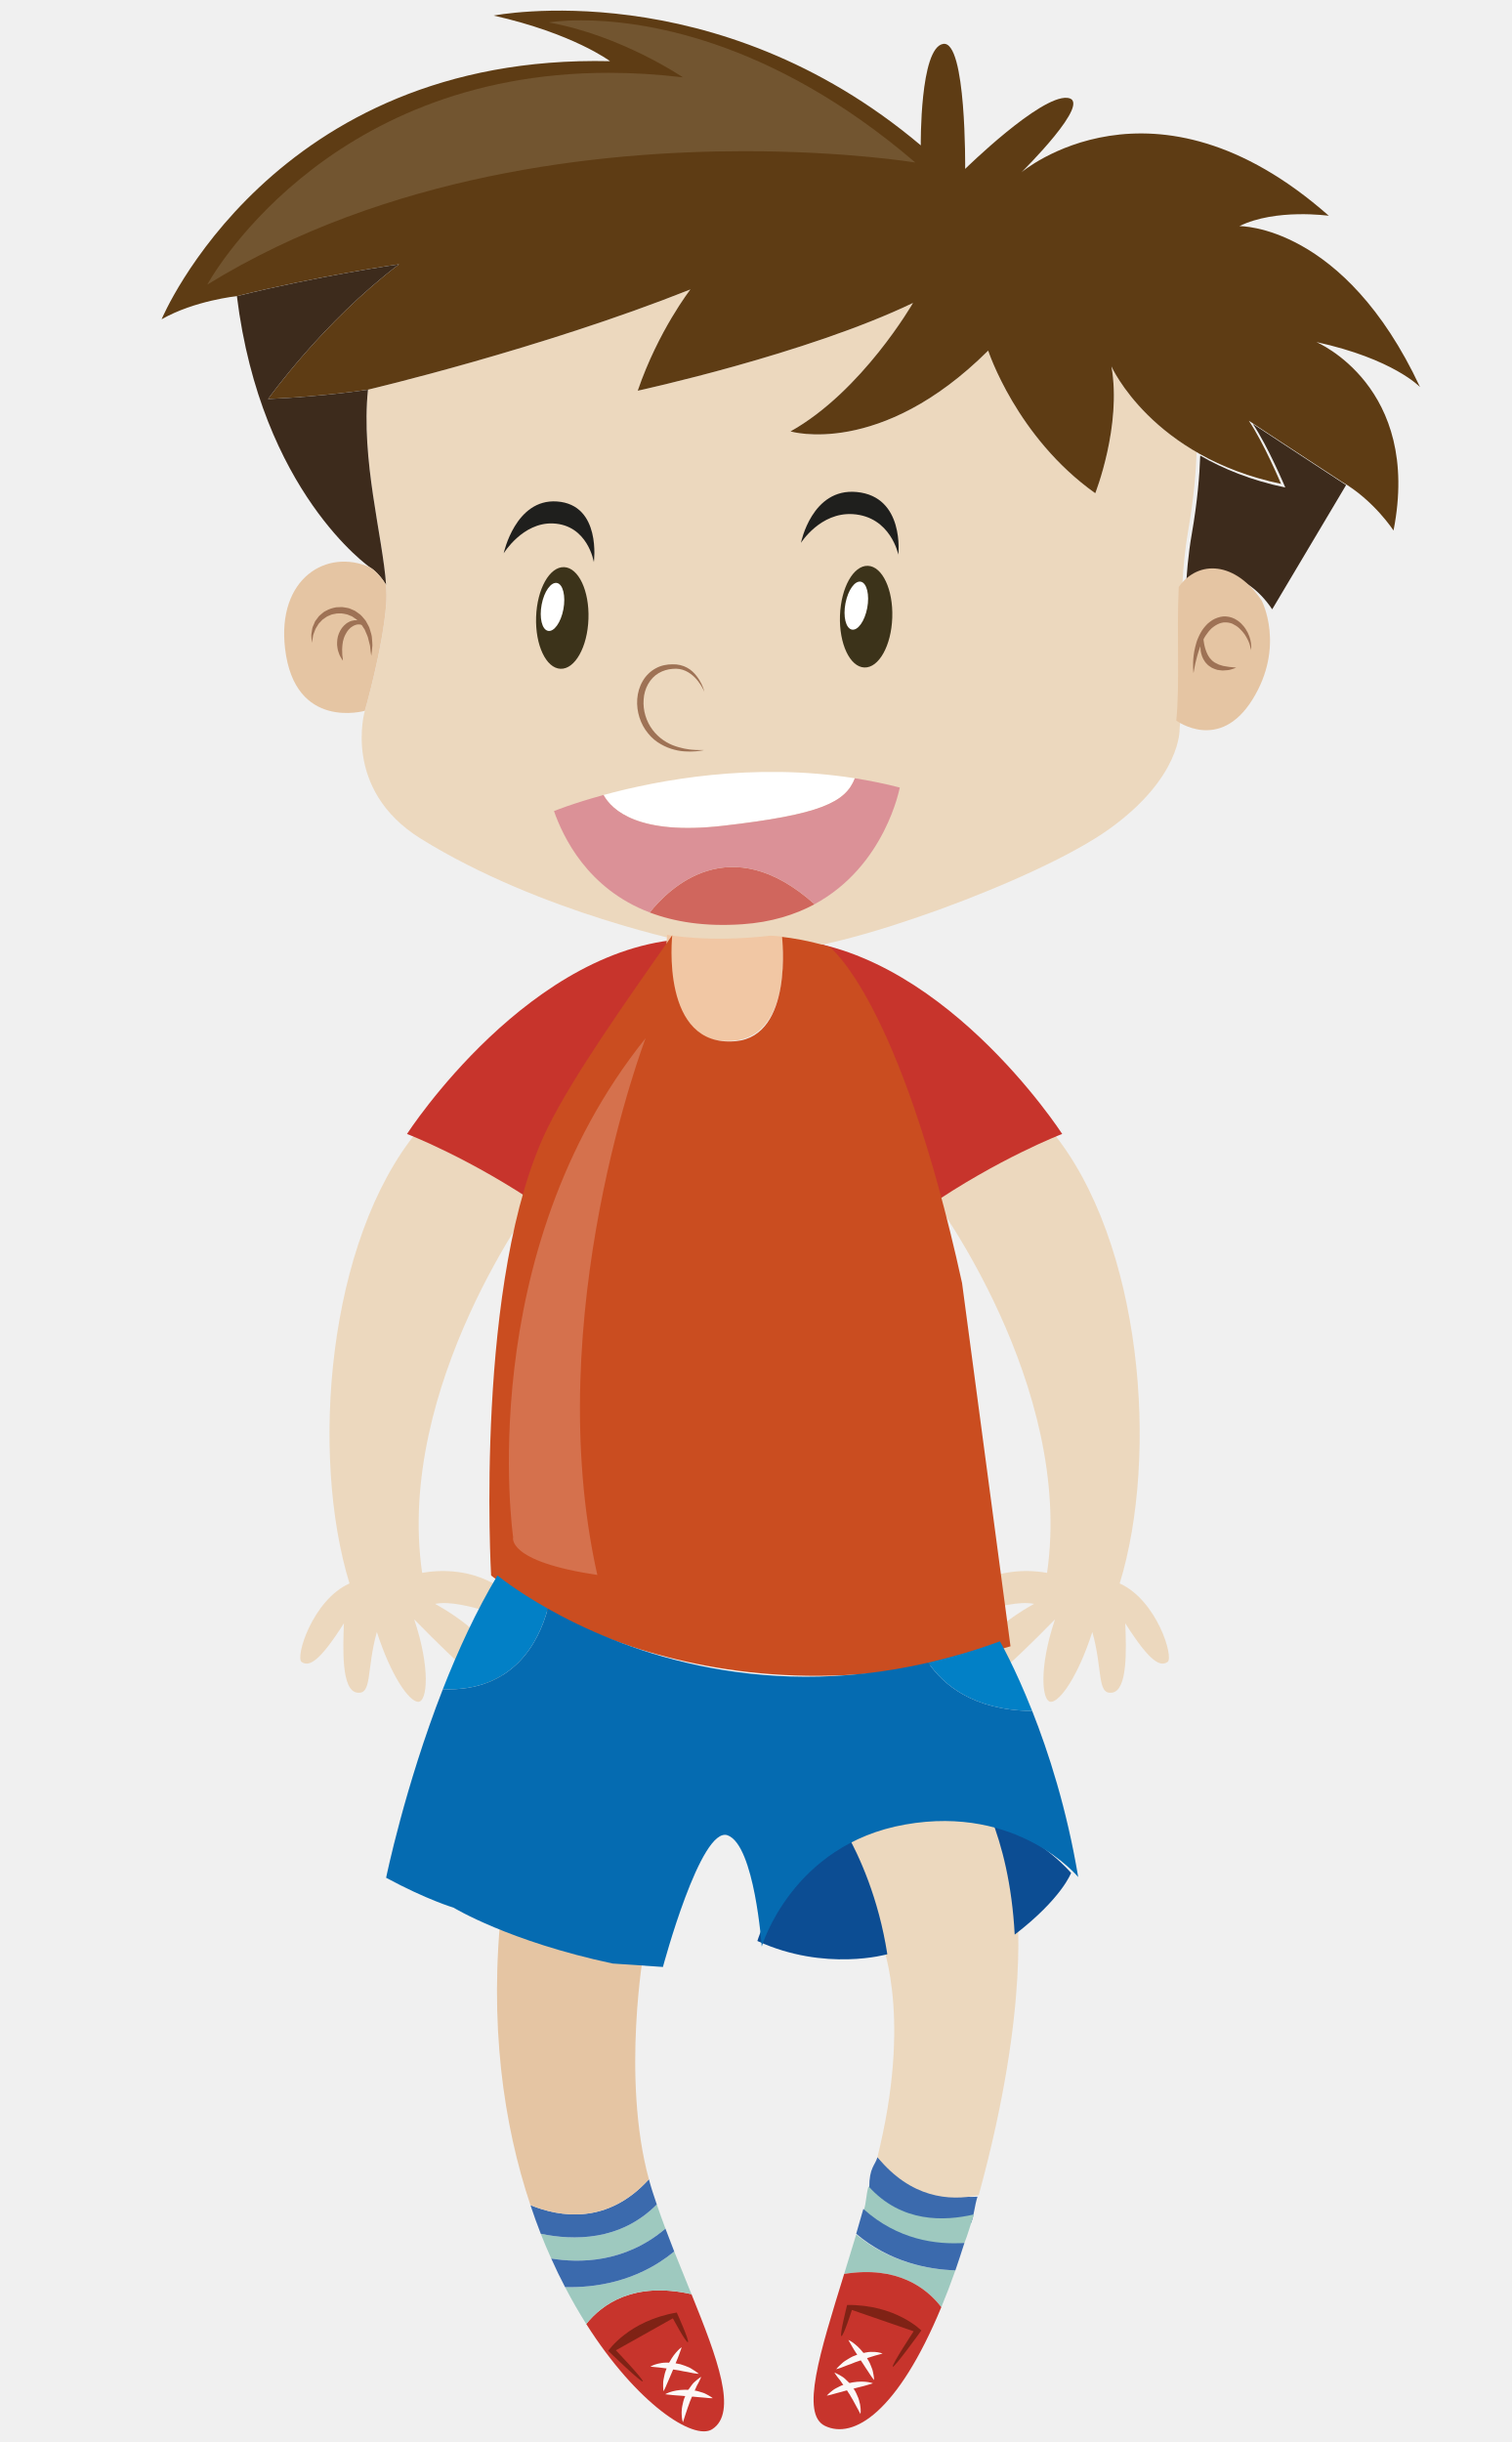
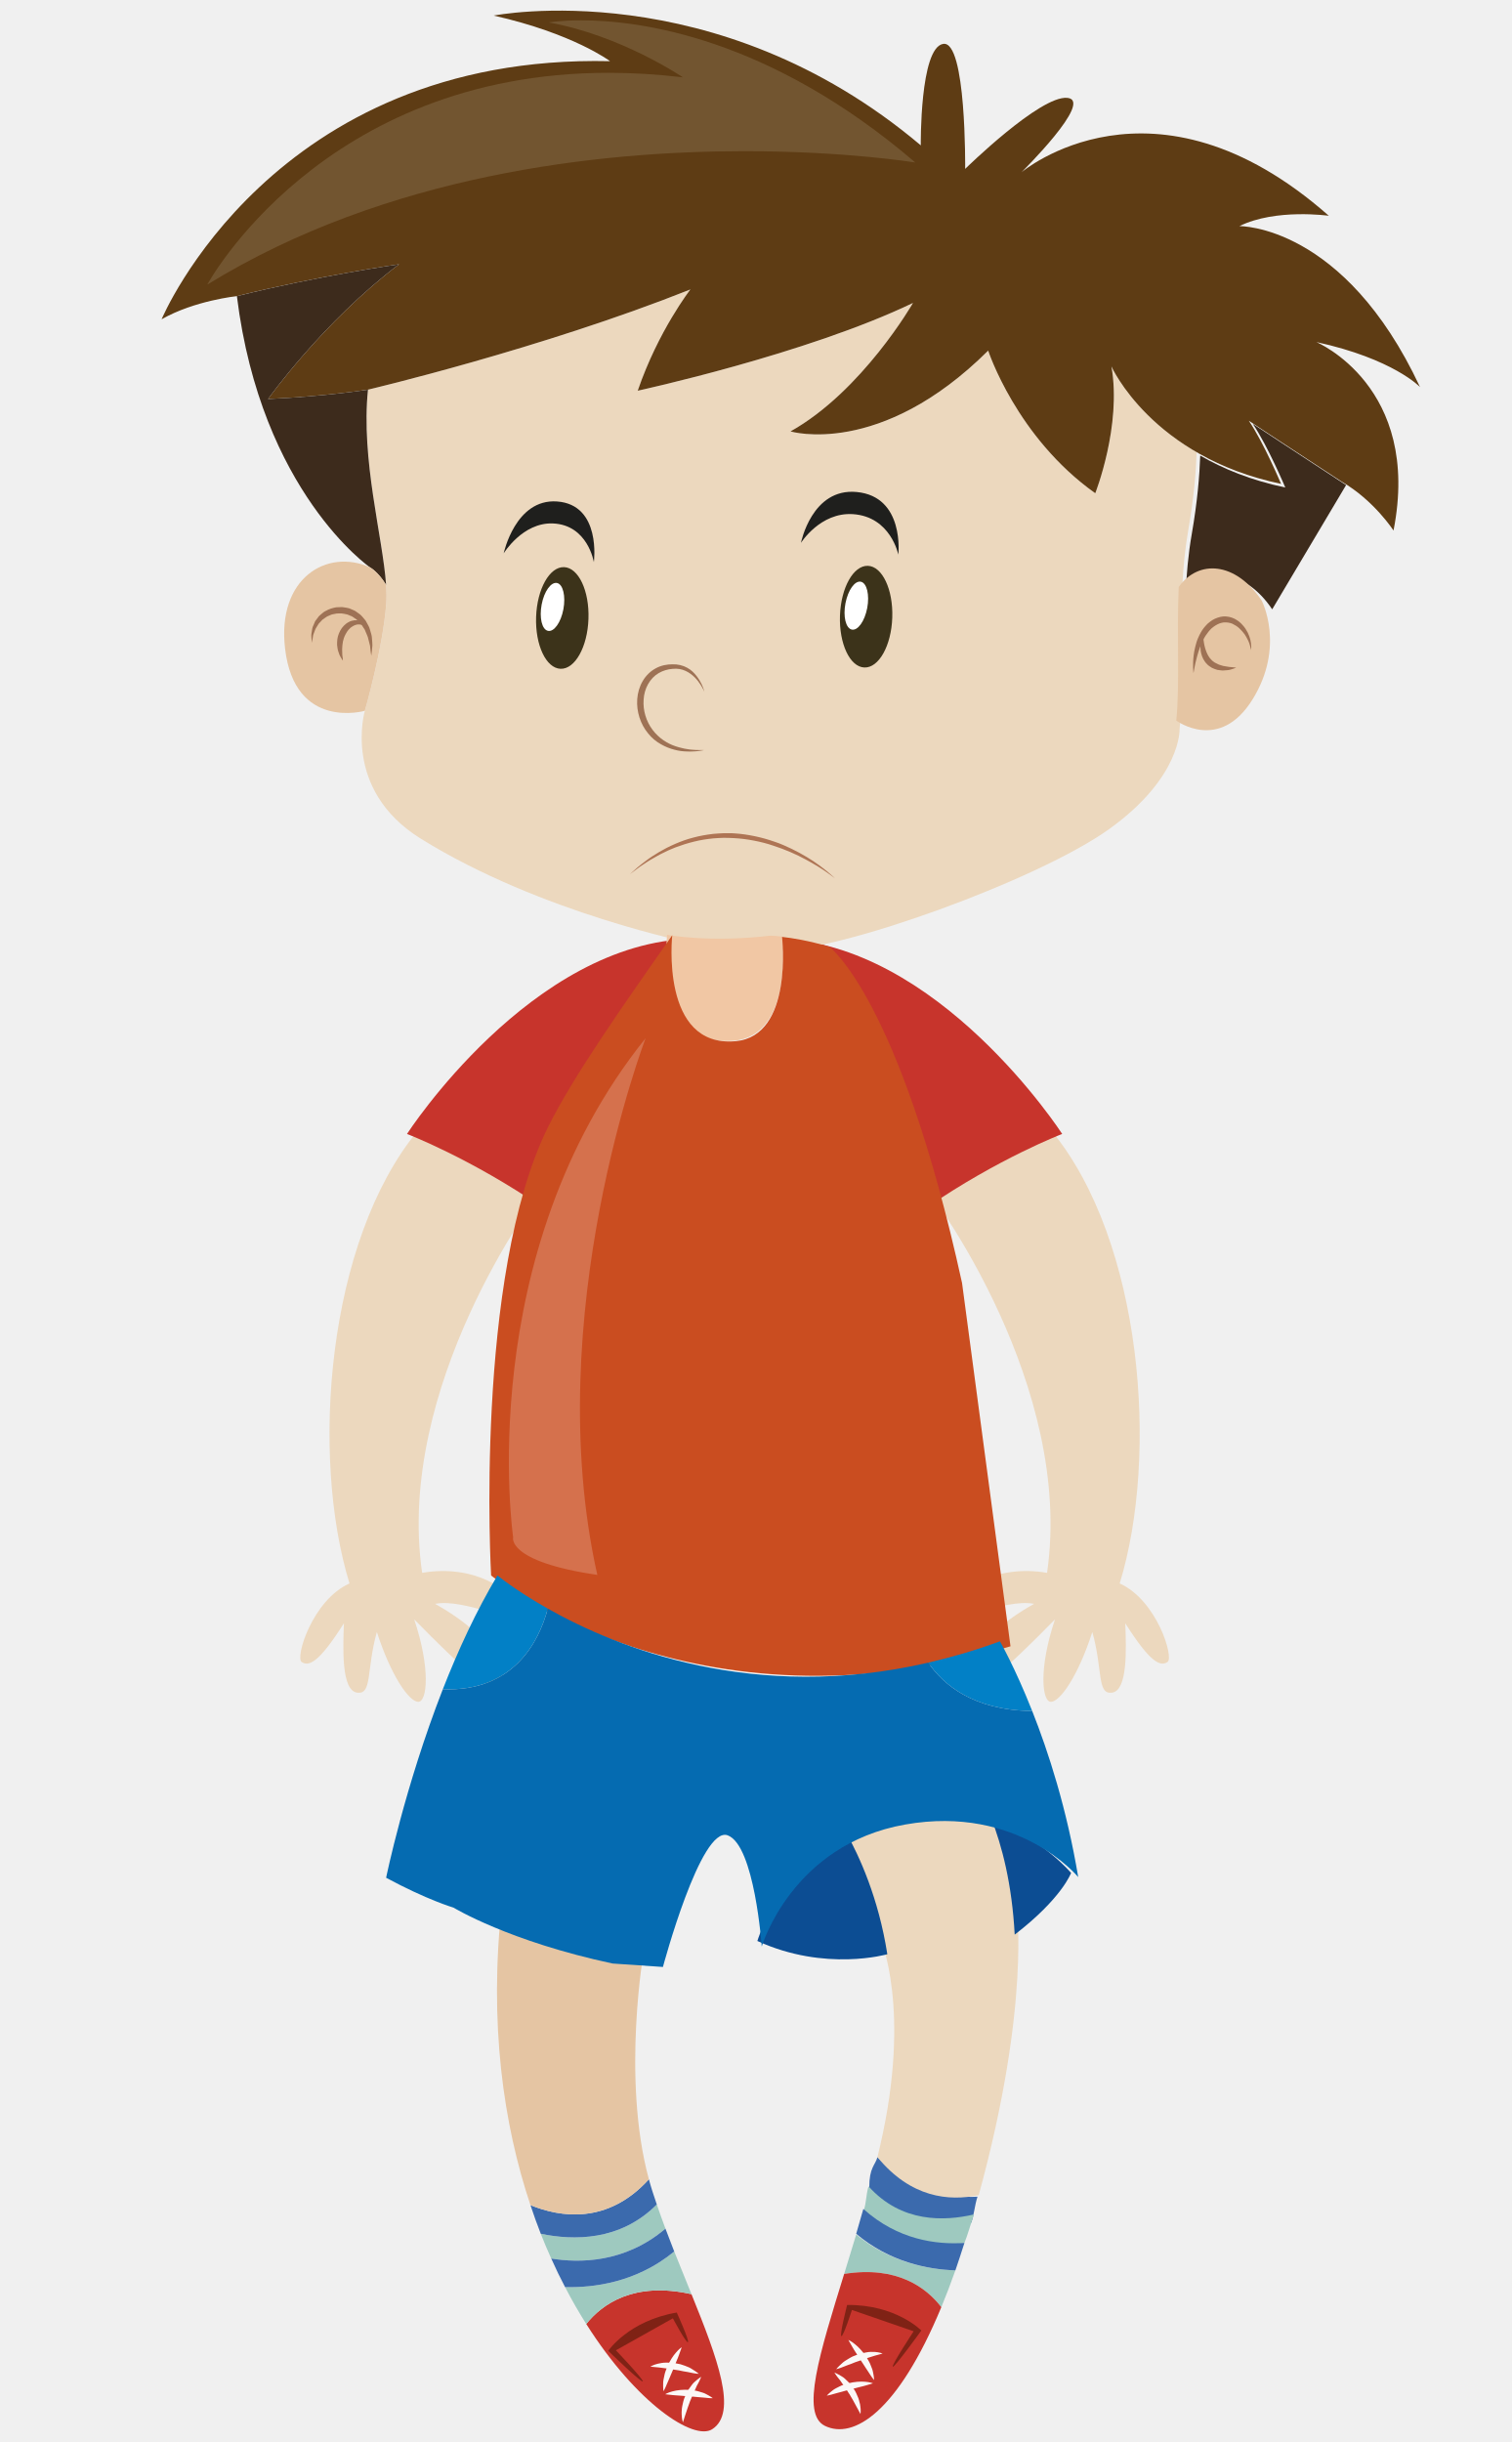
<svg xmlns="http://www.w3.org/2000/svg" version="1.1" id="Ebene_1" x="0px" y="0px" width="130px" height="210px" viewBox="0 0 130 210" enable-background="new 0 0 130 210" xml:space="preserve">
  <g id="legs">
    <path fill="#3B6AAD" d="M75.461,185.505c-0.202,0.721-0.705,0.876-0.705,2.615c0,3.982,6.413,2.938,8.776,3.012   c0.257-0.75,0.271-1.406,0.533-2.228C81.665,189.07,78.423,188.171,75.461,185.505L75.461,185.505z" />
    <path fill="#9EC9BF" d="M57.229,191.651c-0.261-0.692-0.51-1.386-0.745-2.078c-3.132,3.163-7.174,3.106-9.979,2.52   c0.288,0.734,0.589,1.441,0.901,2.13C49.788,194.617,53.734,194.626,57.229,191.651L57.229,191.651z" />
    <path fill="#3B6AAD" d="M56.484,189.573c-0.131-0.389-0.263-0.771-0.384-1.158c-0.107-0.332-0.203-0.666-0.296-1.006   c-3.572,3.93-7.652,3.26-10.185,2.221c0.281,0.845,0.575,1.673,0.887,2.463C49.31,192.679,53.352,192.736,56.484,189.573   L56.484,189.573z" />
    <path fill="#9EC9BF" d="M74.279,190.091c0.237-0.692,0.201-1.386,0.414-2.078c2.841,3.163,6.528,3.005,9.071,2.417   c-0.261,0.735-0.54,1.76-0.823,2.448C80.781,193.273,77.449,193.068,74.279,190.091L74.279,190.091z" />
    <path fill="#E5C5A3" d="M55.804,187.409c-2.379-8.754-0.411-19.802-0.411-19.802c-7.958-1.466-12.224-3.911-12.224-3.911   c-1.148,10.292,0.125,18.988,2.45,25.934C48.152,190.668,52.232,191.338,55.804,187.409L55.804,187.409z" />
    <path fill="#C7342C" d="M59.467,197.288c-4.963-1.115-7.688,0.86-9.049,2.565c4.36,6.883,9.254,10.058,10.829,9.049   C63.46,207.481,61.716,202.844,59.467,197.288L59.467,197.288z" />
    <path fill="#9EC9BF" d="M59.467,197.288c-0.482-1.192-0.986-2.422-1.482-3.671c-3.244,2.679-6.963,3.126-9.387,3.063   c0.587,1.134,1.199,2.195,1.82,3.173C51.778,198.148,54.504,196.172,59.467,197.288L59.467,197.288z" />
    <path fill="#3B6AAD" d="M57.984,193.617c-0.259-0.654-0.512-1.31-0.755-1.966c-3.495,2.976-7.441,2.966-9.822,2.571   c0.38,0.856,0.779,1.677,1.19,2.458C51.021,196.743,54.741,196.295,57.984,193.617L57.984,193.617z" />
    <path fill="#9EC9BF" d="M72.598,195.546c4.572-0.731,7.085,1.205,8.354,2.859c0.405-0.973,0.81-2.031,1.211-3.167   c-2.363-0.073-5.644-0.692-8.531-3.08C73.285,193.323,72.934,194.457,72.598,195.546L72.598,195.546z" />
    <path fill="#C7342C" d="M72.598,195.546c-2.122,6.87-3.756,12.052-1.65,13.068c2.442,1.185,6.245-1.145,10.005-10.209   C79.683,196.751,77.17,194.815,72.598,195.546L72.598,195.546z" />
    <path fill="#ECD8BE" d="M84.17,188.769c4.536-16.533,3.238-24.999,3.238-24.999c-0.243-3.003-0.907-5.248-1.575-6.827   c-2.15-0.803-4.991-1.266-8.474-0.551c-1.887,0.393-3.464,1.075-4.771,1.903c0.986,1.64,2.391,4.491,3.104,8.354   c0,0,2.729,6.058,0,17.875c-0.073,0.33-0.15,0.652-0.231,0.98C78.324,189.006,81.625,189.314,84.17,188.769L84.17,188.769z" />
    <path fill="#3B6AAD" d="M74.248,189.957c-0.202,0.721-0.411,1.434-0.615,2.139c2.887,2.437,6.167,3.068,8.531,3.144   c0.257-0.751,0.516-1.538,0.777-2.36C80.542,193.043,77.21,192.623,74.248,189.957L74.248,189.957z" />
    <path fill="#FBF8F7" d="M55.936,203.522c0,0,0.057-0.042,0.17-0.093c0.109-0.059,0.275-0.109,0.482-0.164   c0.203-0.043,0.443-0.096,0.707-0.091c0.263-0.009,0.539,0.006,0.812,0.059c0.138,0.026,0.271,0.053,0.407,0.079   c0.127,0.036,0.257,0.089,0.38,0.127c0.241,0.085,0.466,0.183,0.636,0.302c0.361,0.217,0.569,0.396,0.569,0.396   s-0.29-0.01-0.678-0.097c-0.188-0.047-0.416-0.079-0.658-0.121c-0.239-0.051-0.49-0.107-0.743-0.134   c-0.257-0.059-0.508-0.081-0.75-0.118c-0.239-0.042-0.465-0.05-0.66-0.083C56.219,203.548,55.936,203.522,55.936,203.522   L55.936,203.522z" />
    <path fill="#FBF8F7" d="M58.625,201.845c0,0-0.079,0.264-0.217,0.622c-0.069,0.182-0.142,0.395-0.243,0.611   c-0.073,0.227-0.192,0.445-0.275,0.685c-0.095,0.23-0.204,0.46-0.287,0.676c-0.085,0.224-0.192,0.42-0.261,0.602   c-0.138,0.353-0.282,0.596-0.282,0.596s-0.042-0.268-0.028-0.673c-0.008-0.204,0.053-0.429,0.102-0.676   c0.042-0.247,0.147-0.492,0.241-0.743c0.207-0.488,0.498-0.941,0.761-1.237C58.392,202,58.625,201.845,58.625,201.845   L58.625,201.845z" />
    <path fill="#FBF8F7" d="M57.207,205.891c0,0,0.237-0.144,0.625-0.245c0.391-0.107,0.93-0.17,1.466-0.127   c0.131,0.016,0.267,0.032,0.399,0.046c0.131,0.011,0.257,0.053,0.378,0.083c0.243,0.075,0.472,0.128,0.648,0.231   c0.367,0.184,0.579,0.352,0.579,0.352s-0.283,0.011-0.66-0.04c-0.188-0.03-0.419-0.022-0.65-0.055   c-0.235-0.034-0.488-0.036-0.735-0.059c-0.251-0.036-0.502-0.026-0.743-0.061c-0.235-0.009-0.458-0.037-0.654-0.049   C57.48,205.932,57.207,205.891,57.207,205.891L57.207,205.891z" />
    <path fill="#FBF8F7" d="M58.732,208.307c0,0-0.102-0.271-0.109-0.694c-0.01-0.105,0-0.217,0.008-0.337   c0.01-0.121,0.014-0.249,0.047-0.378c0.057-0.254,0.105-0.535,0.227-0.794c0.059-0.128,0.115-0.255,0.174-0.381   c0.044-0.134,0.144-0.234,0.214-0.347c0.154-0.214,0.29-0.421,0.456-0.555c0.318-0.285,0.553-0.429,0.553-0.429   s-0.099,0.279-0.29,0.621c-0.109,0.166-0.18,0.391-0.287,0.607c-0.053,0.109-0.116,0.213-0.158,0.332   c-0.048,0.12-0.093,0.237-0.142,0.356c-0.057,0.12-0.105,0.235-0.142,0.358c-0.039,0.12-0.089,0.235-0.128,0.351   c-0.073,0.23-0.154,0.445-0.214,0.638C58.819,208.045,58.732,208.307,58.732,208.307L58.732,208.307z" />
    <path fill="#7F2215" d="M52.967,202.115c0,0,2.343,2.454,2.311,2.669c-0.035,0.213-2.973-2.622-2.973-2.622   s1.756-2.594,5.896-3.295c0,0,1.12,2.467,0.96,2.55c-0.164,0.072-1.294-2.052-1.294-2.052L52.967,202.115L52.967,202.115z" />
    <path fill="#FBF8F7" d="M75.905,202.394c0,0-0.065-0.03-0.185-0.061c-0.117-0.038-0.292-0.061-0.5-0.079   c-0.208-0.002-0.458-0.016-0.713,0.041c-0.259,0.034-0.528,0.099-0.792,0.2c-0.13,0.047-0.257,0.1-0.385,0.149   c-0.124,0.057-0.239,0.132-0.351,0.194c-0.225,0.128-0.427,0.26-0.579,0.407c-0.313,0.275-0.488,0.494-0.488,0.494   s0.286-0.064,0.652-0.219c0.18-0.079,0.401-0.151,0.63-0.236c0.225-0.094,0.459-0.192,0.708-0.264   c0.239-0.102,0.482-0.17,0.713-0.249c0.229-0.083,0.45-0.13,0.638-0.2C75.631,202.467,75.905,202.394,75.905,202.394   L75.905,202.394z" />
    <path fill="#FBF8F7" d="M72.96,201.22c0,0,0.125,0.245,0.324,0.575c0.099,0.166,0.208,0.364,0.344,0.557   c0.116,0.21,0.273,0.406,0.397,0.625c0.136,0.211,0.282,0.415,0.403,0.616c0.122,0.202,0.266,0.378,0.358,0.542   c0.203,0.326,0.389,0.537,0.389,0.537s-0.006-0.271-0.093-0.666c-0.032-0.203-0.125-0.411-0.219-0.648   c-0.083-0.236-0.237-0.455-0.369-0.685c-0.288-0.447-0.658-0.84-0.972-1.087C73.218,201.332,72.96,201.22,72.96,201.22   L72.96,201.22z" />
    <path fill="#FBF8F7" d="M75.077,204.952c0,0-0.264-0.102-0.663-0.132c-0.401-0.036-0.943-0.004-1.464,0.134   c-0.127,0.041-0.257,0.079-0.385,0.119c-0.127,0.031-0.243,0.094-0.362,0.148c-0.225,0.117-0.439,0.21-0.597,0.342   c-0.324,0.245-0.504,0.45-0.504,0.45s0.279-0.043,0.646-0.158c0.176-0.065,0.407-0.098,0.63-0.17   c0.223-0.075,0.468-0.122,0.712-0.188c0.237-0.077,0.486-0.115,0.715-0.192c0.231-0.049,0.45-0.115,0.636-0.162   C74.813,205.041,75.077,204.952,75.077,204.952L75.077,204.952z" />
    <path fill="#FBF8F7" d="M74.001,207.594c0,0,0.054-0.281-0.017-0.696c-0.006-0.107-0.036-0.215-0.071-0.332   c-0.028-0.116-0.055-0.241-0.105-0.363c-0.107-0.242-0.203-0.51-0.369-0.743c-0.079-0.115-0.158-0.23-0.235-0.342   c-0.071-0.123-0.187-0.204-0.273-0.304c-0.192-0.185-0.36-0.364-0.553-0.464c-0.358-0.223-0.62-0.324-0.62-0.324   s0.148,0.258,0.399,0.558c0.134,0.146,0.243,0.356,0.391,0.546c0.067,0.098,0.152,0.192,0.215,0.302   c0.069,0.107,0.136,0.217,0.202,0.328c0.075,0.102,0.146,0.211,0.203,0.324c0.059,0.111,0.125,0.217,0.19,0.322   c0.111,0.217,0.227,0.415,0.32,0.589C73.872,207.355,74.001,207.594,74.001,207.594L74.001,207.594z" />
    <path fill="#7F2215" d="M78.575,200.479c0,0-1.869,2.833-1.798,3.039c0.071,0.204,2.458-3.106,2.458-3.106   s-2.189-2.243-6.384-2.196c0,0-0.666,2.628-0.494,2.677c0.174,0.046,0.909-2.248,0.909-2.248L78.575,200.479L78.575,200.479z" />
  </g>
-   <g id="left_x5F_arm_1_">
+   <g id="left_arm">
    <path fill="#ECD8BE" d="M80.142,102.856c0,0,12.248,16.265,9.905,32.402c-4.426-0.779-7.947,1.499-7.99,3.167   c0.042,1.458,4.211-0.998,6.878-0.502c-5.463,3.046-6.338,6.34-5.629,7.089c0.709,0.754,3.254-1.5,7.423-5.752   c-1.417,4.211-1.126,7.129-0.332,7.089c0.792-0.041,2.333-2.25,3.543-6.006c0.917,3.254,0.376,5.423,1.711,5.214   s1.207-3.712,1.124-5.963c2.211,3.501,3.045,3.709,3.632,3.333c0.581-0.375-0.925-5.33-4.114-6.758   c3.383-10.999,1.952-29.418-5.856-38.916C86.272,99.076,80.142,102.856,80.142,102.856L80.142,102.856z" />
    <path fill="#C7342C" d="M66.753,80.724c0,0,10.017,14.448,12.88,23.165c6.247-4.292,11.716-6.375,11.716-6.375   S80.676,80.982,66.753,80.724L66.753,80.724z" />
  </g>
-   <g id="right_x5F_arm_1_">
+   <g id="right_arm">
    <path fill="#ECD8BE" d="M46.209,102.856c0,0-12.248,16.265-9.905,32.402c4.426-0.779,7.947,1.499,7.99,3.167   c-0.042,1.458-4.211-0.998-6.878-0.502c5.463,3.046,6.338,6.34,5.629,7.089c-0.709,0.754-3.254-1.5-7.423-5.752   c1.417,4.211,1.126,7.129,0.332,7.089c-0.792-0.041-2.333-2.25-3.543-6.006c-0.917,3.254-0.376,5.423-1.711,5.214   s-1.207-3.712-1.124-5.963c-2.211,3.501-3.045,3.709-3.632,3.333c-0.581-0.375,0.925-5.33,4.114-6.758   c-3.383-10.999-1.952-29.418,5.856-38.916C40.079,99.076,46.209,102.856,46.209,102.856L46.209,102.856z" />
    <path fill="#C7342C" d="M59.598,80.724c0,0-10.017,14.448-12.88,23.165c-6.247-4.292-11.716-6.375-11.716-6.375   S45.675,80.982,59.598,80.724L59.598,80.724z" />
  </g>
  <path fill="#ECD8BE" d="M66.952,81.684c4.924,0.255,22.261-5.951,28.453-10.4c6.194-4.449,6.04-8.571,6.04-8.571  c0.456-4.649-0.33-10.962,0.751-17.15c0.482-2.758,0.662-5.016,0.719-6.675c-5.441-3.152-7.33-7.375-7.33-7.375  c0.897,5.104-1.391,10.903-1.391,10.903c-6.781-4.812-9.209-12.264-9.209-12.264c-9.302,9.26-17.001,6.948-17.001,6.948  c6.176-3.46,10.534-11.047,10.534-11.047C69.359,30.455,54.845,33.6,54.845,33.6c1.768-5.16,4.532-8.709,4.532-8.709  c-12.876,5.123-27.73,8.618-27.73,8.618c-0.71,6.858,1.854,14.512,1.573,18.368c-0.279,3.854-1.843,9.248-1.843,9.248  s-1.997,6.767,4.813,10.999c10.351,6.427,23.462,9.014,23.462,9.014S62.576,81.865,66.952,81.684" />
-   <g id="mouth_1_">
-     <path fill="#D0665D" d="M55.879,78.469c2.11,0.802,4.722,1.234,7.964,1.011c2.489-0.17,4.53-0.817,6.208-1.722   C62.744,71.204,57.498,76.431,55.879,78.469L55.879,78.469z" />
-     <path fill="#FFFFFF" d="M62.124,71.019c8.454-0.964,10.598-2.026,11.394-4.091c-8.76-1.388-16.885,0.147-21.615,1.438   C52.636,69.685,54.934,71.837,62.124,71.019L62.124,71.019z" />
-     <path fill="#DB9197" d="M77.379,67.725c-1.292-0.336-2.583-0.596-3.861-0.797c-0.796,2.065-2.94,3.127-11.394,4.091   c-7.19,0.818-9.488-1.334-10.221-2.653c-2.667,0.729-4.261,1.381-4.261,1.381c0.771,2.182,2.845,6.669,8.237,8.722   c1.618-2.038,6.864-7.265,14.172-0.711C76.145,74.463,77.379,67.725,77.379,67.725L77.379,67.725z" />
+   <g id="mouth">
+     <path id="mouth_sad" transform="translate(48 62)" fill="#AE7454" d="M23.802,13.53c0,0-0.236-0.194-0.672-0.498c-0.432-0.305-1.068-0.709-1.859-1.13   c-0.787-0.429-1.736-0.847-2.791-1.187c-0.52-0.176-1.07-0.318-1.641-0.426c-0.564-0.109-1.148-0.186-1.731-0.215   c-0.292-0.024-0.587-0.014-0.877-0.025c-0.292,0.012-0.584,0.021-0.869,0.047c-0.582,0.057-1.147,0.144-1.688,0.283   c-0.543,0.132-1.061,0.297-1.549,0.48c-0.239,0.104-0.477,0.184-0.7,0.293c-0.221,0.11-0.438,0.215-0.643,0.316   s-0.394,0.226-0.578,0.324c-0.184,0.105-0.36,0.201-0.519,0.308c-0.312,0.216-0.601,0.382-0.816,0.554   c-0.445,0.332-0.699,0.52-0.699,0.52s0.239-0.214,0.659-0.584c0.207-0.189,0.486-0.379,0.79-0.619   c0.309-0.236,0.676-0.463,1.082-0.71c0.2-0.112,0.416-0.231,0.641-0.353c0.224-0.12,0.461-0.216,0.705-0.33   c0.488-0.211,1.016-0.41,1.568-0.547c0.556-0.152,1.137-0.252,1.729-0.322c0.298-0.029,0.598-0.044,0.896-0.057   c0.3,0.006,0.603-0.014,0.903,0.013c0.599,0.036,1.193,0.124,1.771,0.245c0.576,0.121,1.137,0.277,1.67,0.465   c0.533,0.17,1.029,0.401,1.498,0.621c0.465,0.23,0.898,0.457,1.287,0.697c0.781,0.461,1.385,0.938,1.799,1.271   C23.587,13.308,23.802,13.53,23.802,13.53z" />
  </g>
  <path fill="#5E3C14" d="M113.204,29.414c6.633,1.45,8.917,3.869,8.917,3.869c-6.541-13.995-15.531-13.837-15.531-13.837  c3.114-1.539,7.688-0.891,7.688-0.891c-15.118-13.337-26.435-3.736-26.435-3.736s6.279-6.19,3.943-6.404  c-2.337-0.217-8.782,6.109-8.782,6.109s0.111-11.096-1.897-10.748c-2.011,0.346-1.92,8.723-1.92,8.723  C61.499-2.427,42.458,1.339,42.458,1.339c6.856,1.547,10.009,3.922,10.009,3.922C23.419,4.6,13.898,27.456,13.898,27.456  c2.837-1.616,6.475-1.99,6.475-1.99c6.957-1.738,13.946-2.741,13.946-2.741c-6.544,4.95-11.267,11.587-11.267,11.587  c4.966-0.225,8.594-0.804,8.594-0.804s14.854-3.495,27.73-8.618c0,0-2.764,3.549-4.532,8.709c0,0,14.514-3.145,23.673-7.547  c0,0-4.357,7.586-10.534,11.047c0,0,7.699,2.312,17.001-6.948c0,0,2.428,7.452,9.209,12.264c0,0,2.288-5.798,1.391-10.903  c0,0,3.467,7.774,14.587,10.098c0,0-1.499-3.56-2.772-5.429c0,0,4.749,3.132,7.962,5.223c2.819,1.631,4.481,4.221,4.481,4.221  C122.281,33.222,113.204,29.414,113.204,29.414" />
  <path fill="#3D2B1C" d="M33.203,50.291c-0.288-4.141-2.177-10.764-1.557-16.782c0,0-3.627,0.579-8.594,0.804  c0,0,4.722-6.638,11.267-11.587c0,0-6.99,1.002-13.946,2.741c2.089,16.857,11.446,23.322,11.446,23.322S32.521,49.166,33.203,50.291  L33.203,50.291z" />
  <path fill="#E5C5A3" d="M33.203,50.291c-0.683-1.125-1.384-1.502-1.384-1.502c-3.714-1.658-8.012,0.938-7.303,6.986  c0.829,7.092,6.86,5.35,6.86,5.35s1.563-5.394,1.843-9.248C33.253,51.402,33.244,50.872,33.203,50.291L33.203,50.291z" />
  <path fill="#3D2B1C" d="M109.409,52.398l6.355-10.684c-3.239-2.108-8.024-5.264-8.024-5.264c1.284,1.884,2.794,5.472,2.794,5.472  c-2.947-0.617-5.357-1.61-7.314-2.744c-0.057,1.672-0.239,3.948-0.725,6.728c-0.308,1.763-0.461,3.533-0.537,5.275  C103.742,48.696,107.06,48.909,109.409,52.398L109.409,52.398z" />
  <path fill="#9E7255" d="M26.821,55.276c0,0-0.019-0.15-0.035-0.411c-0.013-0.134-0.026-0.286,0.016-0.476  c0.032-0.187,0.042-0.418,0.157-0.628c0.044-0.105,0.09-0.224,0.144-0.339c0.082-0.107,0.161-0.216,0.245-0.326  c0.074-0.122,0.189-0.206,0.302-0.304c0.112-0.096,0.228-0.198,0.369-0.257c0.266-0.16,0.578-0.253,0.896-0.311  c0.163-0.007,0.327-0.011,0.494-0.019c0.16,0.012,0.324,0.052,0.488,0.077c0.166,0.022,0.308,0.119,0.466,0.173  c0.157,0.055,0.288,0.156,0.42,0.252c0.286,0.166,0.463,0.439,0.661,0.665c0.074,0.133,0.142,0.263,0.215,0.39l0.096,0.189  l0.062,0.198c0.073,0.257,0.166,0.498,0.17,0.733c0.02,0.233,0.039,0.445,0.039,0.628c-0.019,0.184-0.032,0.346-0.044,0.48  c-0.029,0.259-0.053,0.407-0.053,0.407s-0.025-0.152-0.058-0.407c-0.011-0.129-0.028-0.284-0.051-0.464  c-0.042-0.172-0.09-0.365-0.145-0.579c-0.036-0.217-0.157-0.418-0.241-0.642l-0.071-0.171l-0.105-0.153  c-0.071-0.104-0.138-0.21-0.205-0.319c-0.185-0.179-0.344-0.39-0.578-0.518c-0.106-0.077-0.212-0.158-0.341-0.192  c-0.125-0.042-0.241-0.119-0.373-0.132c-0.132-0.021-0.257-0.06-0.388-0.069l-0.395,0.005c-0.125,0.023-0.254,0.051-0.382,0.073  c-0.125,0.021-0.234,0.095-0.354,0.137c-0.122,0.04-0.215,0.119-0.317,0.188c-0.099,0.07-0.206,0.129-0.275,0.223  c-0.084,0.087-0.161,0.17-0.235,0.248c-0.064,0.093-0.116,0.189-0.173,0.277c-0.128,0.173-0.17,0.359-0.238,0.522  c-0.078,0.157-0.096,0.319-0.112,0.446C26.85,55.128,26.821,55.276,26.821,55.276L26.821,55.276z" />
  <path fill="#9E7255" d="M29.491,56.819c0,0-0.05-0.069-0.121-0.188c-0.081-0.12-0.18-0.292-0.253-0.539  c-0.053-0.12-0.078-0.254-0.097-0.401c-0.028-0.144-0.042-0.297-0.028-0.464c-0.004-0.16,0.033-0.328,0.067-0.498  c0.052-0.163,0.109-0.334,0.196-0.49c0.083-0.162,0.196-0.302,0.318-0.434c0.128-0.127,0.266-0.239,0.423-0.314  c0.148-0.088,0.324-0.127,0.479-0.148c0.083-0.005,0.16-0.012,0.234-0.007c0.077,0.015,0.147,0.032,0.219,0.049  c0.127,0.044,0.243,0.105,0.32,0.18c0.078,0.08,0.152,0.137,0.18,0.208c0.068,0.132,0.099,0.208,0.099,0.208  s-0.065-0.049-0.176-0.13c-0.048-0.048-0.138-0.064-0.211-0.103c-0.078-0.031-0.177-0.042-0.273-0.051  c-0.047,0.003-0.099,0.006-0.151,0.009c-0.051,0.013-0.105,0.025-0.16,0.042c-0.104,0.039-0.209,0.089-0.309,0.164  c-0.105,0.06-0.189,0.166-0.282,0.255c-0.086,0.105-0.163,0.214-0.225,0.338c-0.073,0.115-0.121,0.247-0.17,0.376  c-0.025,0.135-0.087,0.263-0.093,0.395c-0.018,0.135-0.044,0.265-0.044,0.395c-0.006,0.125-0.016,0.248-0.003,0.358  c0.009,0.11,0.003,0.214,0.009,0.312c0.016,0.097,0.026,0.185,0.036,0.253C29.488,56.736,29.491,56.819,29.491,56.819L29.491,56.819  z" />
  <g>
    <path fill="#E5C5A3" d="M101.371,50.473c-0.191,4.233,0.107,8.277-0.211,11.494c0,0,3.709,2.766,6.555-1.814   c2.844-4.58,0.787-8.515,0.787-8.515C106.253,48.299,103.078,48.095,101.371,50.473L101.371,50.473z" />
    <path fill="#9E7255" d="M102.64,57.886c0,0-0.021-0.153-0.031-0.421c-0.006-0.266-0.012-0.651,0.047-1.109   c0.027-0.229,0.068-0.479,0.137-0.739c0.064-0.257,0.139-0.534,0.266-0.805c0.117-0.271,0.27-0.55,0.461-0.804   c0.096-0.129,0.217-0.244,0.328-0.367c0.137-0.105,0.242-0.213,0.408-0.31c0.23-0.148,0.623-0.297,0.951-0.321   c0.348-0.021,0.684,0.063,0.969,0.201c0.279,0.151,0.523,0.338,0.699,0.555c0.193,0.204,0.322,0.432,0.434,0.643   c0.105,0.213,0.174,0.418,0.221,0.604c0.039,0.188,0.068,0.351,0.072,0.485c0.021,0.135,0,0.242-0.004,0.313   c-0.004,0.072-0.006,0.111-0.006,0.111s-0.02-0.156-0.094-0.407c-0.027-0.128-0.086-0.274-0.158-0.435   c-0.08-0.164-0.176-0.338-0.293-0.52c-0.131-0.174-0.275-0.354-0.455-0.516c-0.174-0.174-0.391-0.295-0.611-0.408   c-0.232-0.094-0.479-0.125-0.732-0.113c-0.264,0.041-0.451,0.098-0.732,0.272c-0.096,0.051-0.207,0.156-0.314,0.231   c-0.09,0.102-0.195,0.189-0.275,0.3c-0.168,0.215-0.326,0.44-0.443,0.685c-0.248,0.479-0.404,0.973-0.525,1.402   c-0.119,0.432-0.201,0.797-0.246,1.059C102.667,57.736,102.64,57.886,102.64,57.886L102.64,57.886z" />
    <path fill="#9E7255" d="M103.445,54.578c0,0,0.025,0.323,0.105,0.766c0.027,0.111,0.043,0.23,0.08,0.352   c0.031,0.122,0.078,0.243,0.125,0.368c0.039,0.124,0.113,0.241,0.174,0.356c0.07,0.113,0.145,0.225,0.244,0.309   c0.076,0.107,0.197,0.168,0.299,0.25c0.115,0.06,0.232,0.119,0.352,0.174c0.127,0.032,0.25,0.071,0.367,0.113   c0.123,0.018,0.242,0.035,0.354,0.059c0.219,0.049,0.414,0.038,0.553,0.063c0.135,0.017,0.219,0.029,0.219,0.029   s-0.074,0.031-0.205,0.076c-0.133,0.035-0.326,0.125-0.57,0.141c-0.121,0.01-0.256,0.023-0.398,0.027   c-0.139-0.014-0.295-0.027-0.457-0.056c-0.15-0.05-0.316-0.097-0.469-0.18c-0.146-0.101-0.311-0.185-0.424-0.325   c-0.135-0.125-0.225-0.278-0.313-0.428c-0.078-0.153-0.141-0.314-0.174-0.469c-0.043-0.156-0.063-0.307-0.064-0.447   c-0.02-0.143,0-0.275,0.002-0.399C103.294,54.869,103.445,54.578,103.445,54.578L103.445,54.578z" />
  </g>
  <path fill="#3C331A" d="M76.735,53.111c-0.081,2.417-1.158,4.334-2.397,4.29c-1.244-0.043-2.183-2.04-2.1-4.453  c0.083-2.416,1.158-4.334,2.401-4.29C75.881,48.705,76.819,50.7,76.735,53.111L76.735,53.111z" />
  <path fill="#FFFFFF" d="M74.581,52.287c-0.219,1.138-0.812,1.966-1.328,1.853c-0.517-0.114-0.761-1.127-0.543-2.262  c0.219-1.137,0.808-1.964,1.327-1.852C74.549,50.14,74.796,51.153,74.581,52.287L74.581,52.287z" />
  <path fill="#1F1F1D" d="M68.883,46.682c0,0,1.662-2.647,4.463-2.468c3.258,0.211,3.91,3.48,3.91,3.48s0.565-4.991-3.58-5.384  C69.816,41.942,68.883,46.682,68.883,46.682L68.883,46.682z" />
  <path fill="#3C331A" d="M50.607,53.223c-0.083,2.416-1.158,4.335-2.402,4.289c-1.241-0.046-2.183-2.039-2.1-4.454  s1.162-4.333,2.406-4.287C49.752,48.817,50.694,50.809,50.607,53.223L50.607,53.223z" />
  <path fill="#FFFFFF" d="M48.45,52.4c-0.214,1.136-0.81,1.964-1.326,1.849c-0.517-0.111-0.757-1.125-0.542-2.262  c0.214-1.135,0.808-1.963,1.326-1.851C48.42,50.248,48.665,51.265,48.45,52.4L48.45,52.4z" />
  <path fill="#1F1F1D" d="M43.317,47.583c0,0,1.624-2.663,4.22-2.57c3.021,0.116,3.535,3.327,3.535,3.327s0.67-4.947-3.173-5.216  C44.322,42.872,43.317,47.583,43.317,47.583L43.317,47.583z" />
  <path fill="#9E7255" d="M60.573,59.485c0,0-0.093-0.237-0.33-0.609c-0.235-0.364-0.636-0.883-1.284-1.183  c-0.332-0.152-0.701-0.219-1.118-0.174c-0.419,0.032-0.816,0.147-1.196,0.366c-0.751,0.435-1.243,1.329-1.292,2.271  c-0.077,0.94,0.233,1.898,0.768,2.606c0.537,0.718,1.284,1.188,1.98,1.413c0.174,0.058,0.349,0.108,0.51,0.144  c0.164,0.044,0.322,0.079,0.472,0.097c0.301,0.058,0.569,0.063,0.788,0.08c0.439,0.011,0.696,0.009,0.696,0.009  s-0.061,0.009-0.18,0.029c-0.12,0.015-0.29,0.057-0.516,0.072c-0.219,0.009-0.494,0.036-0.808,0.017  c-0.312-0.006-0.672-0.044-1.051-0.148c-0.379-0.094-0.784-0.25-1.179-0.478c-0.401-0.223-0.786-0.536-1.097-0.93  c-0.648-0.776-1.015-1.868-0.934-2.954c0.041-0.543,0.194-1.079,0.472-1.547c0.271-0.47,0.674-0.858,1.136-1.102  c0.449-0.249,0.972-0.336,1.419-0.336c0.451-0.015,0.913,0.095,1.263,0.292c0.36,0.192,0.618,0.46,0.812,0.713  c0.196,0.249,0.332,0.489,0.432,0.692C60.524,59.233,60.573,59.485,60.573,59.485L60.573,59.485z" />
  <path opacity="0.2" fill="#C5B99F" d="M17.827,24.472c0,0,9.829-18.21,34.521-18.21c2.027,0,4.153,0.122,6.382,0.388l0,0l0,0  c0,0-5.321-3.613-11.534-4.719c0,0,1.002-0.182,2.791-0.182c4.991,0,16.12,1.423,28.73,12.226c0,0-5.9-0.974-14.68-0.974  C51.568,13,33.288,14.965,17.827,24.472" />
  <path fill="#0C4D93" d="M65.134,166.915c5.842,2.679,11.176,1.139,11.176,1.139c-0.757-4.844-2.409-8.441-3.572-10.517  C66.871,161.03,65.134,166.915,65.134,166.915z" />
  <path fill="#0C4D93" d="M92.113,161.066c0,0-2.33-2.836-6.86-4.68c0.906,2.32,1.779,5.612,2.011,9.983  C91.319,163.253,92.113,161.066,92.113,161.066z" />
  <path fill="#F1C7A4" d="M63.096,89.504c5.22-0.448,4.164-8.943,4.164-8.964c-0.372-0.04-0.658-0.063-0.832-0.069l-0.207-0.006  c-5.271,0.618-8.85-0.078-8.85-0.078S56.271,90.093,63.096,89.504z" />
  <path fill="#CA4D20" d="M82.736,110.33C77.365,85.836,71.329,81.42,71.32,81.417c-1.794-0.536-3.193-0.753-4.064-0.849  c0,0.021,0.997,8.515-3.988,8.969c-6.518,0.597-5.455-9.11-5.455-9.11c-4.193,5.988-8.499,12.093-10.681,16.494  c-6.375,12.859-4.896,38.56-4.896,38.56s17.362,14.297,44.667,6.092L82.736,110.33z" />
  <radialGradient id="SVGID_1_" cx="30.997" cy="112.297" r="36.501" gradientTransform="matrix(0.9991 -0.0415 0.0415 0.9991 -4.5087 -2.6009)" gradientUnits="userSpaceOnUse">
    <stop offset="0.002" style="stop-color:#FFFFFF" />
    <stop offset="1" style="stop-color:#FFFFFF" />
  </radialGradient>
  <path opacity="0.2" fill="url(#SVGID_1_)" d="M55.525,89.274c0,0-9.155,23.849-4.155,46.163c-7.875-1.165-7.241-3.251-7.241-3.251  S40.596,107.858,55.525,89.274z" />
  <g>
    <path fill="#0280C6" d="M88.768,147.135c-1.509-3.814-2.776-5.99-2.776-5.99c-2.111,0.781-4.161,1.37-6.163,1.834   C81.093,144.838,83.68,147.089,88.768,147.135z" />
    <path fill="#0280C6" d="M47.112,138.334c-2.793-1.574-4.33-2.854-4.33-2.854c-1.832,3.055-3.399,6.469-4.699,9.786   C44.119,145.497,46.32,141.277,47.112,138.334z" />
    <path fill="#056BB1" d="M88.768,147.135c-5.088-0.046-7.675-2.297-8.939-4.156c-14.984,3.467-26.738-1.268-32.717-4.645   c-0.792,2.942-2.993,7.162-9.029,6.933c-3.281,8.406-4.877,16.212-4.877,16.212c3.542,1.909,5.801,2.569,5.801,2.569   s4.743,2.901,13.678,4.805l4.327,0.296c0,0,3.255-12.181,5.572-11.319c2.315,0.864,2.925,9.562,2.925,9.562   s2.588-8.771,12.333-10.491c9.753-1.729,14.884,4.519,14.884,4.519C91.744,155.542,90.161,150.642,88.768,147.135z" />
  </g>
</svg>
